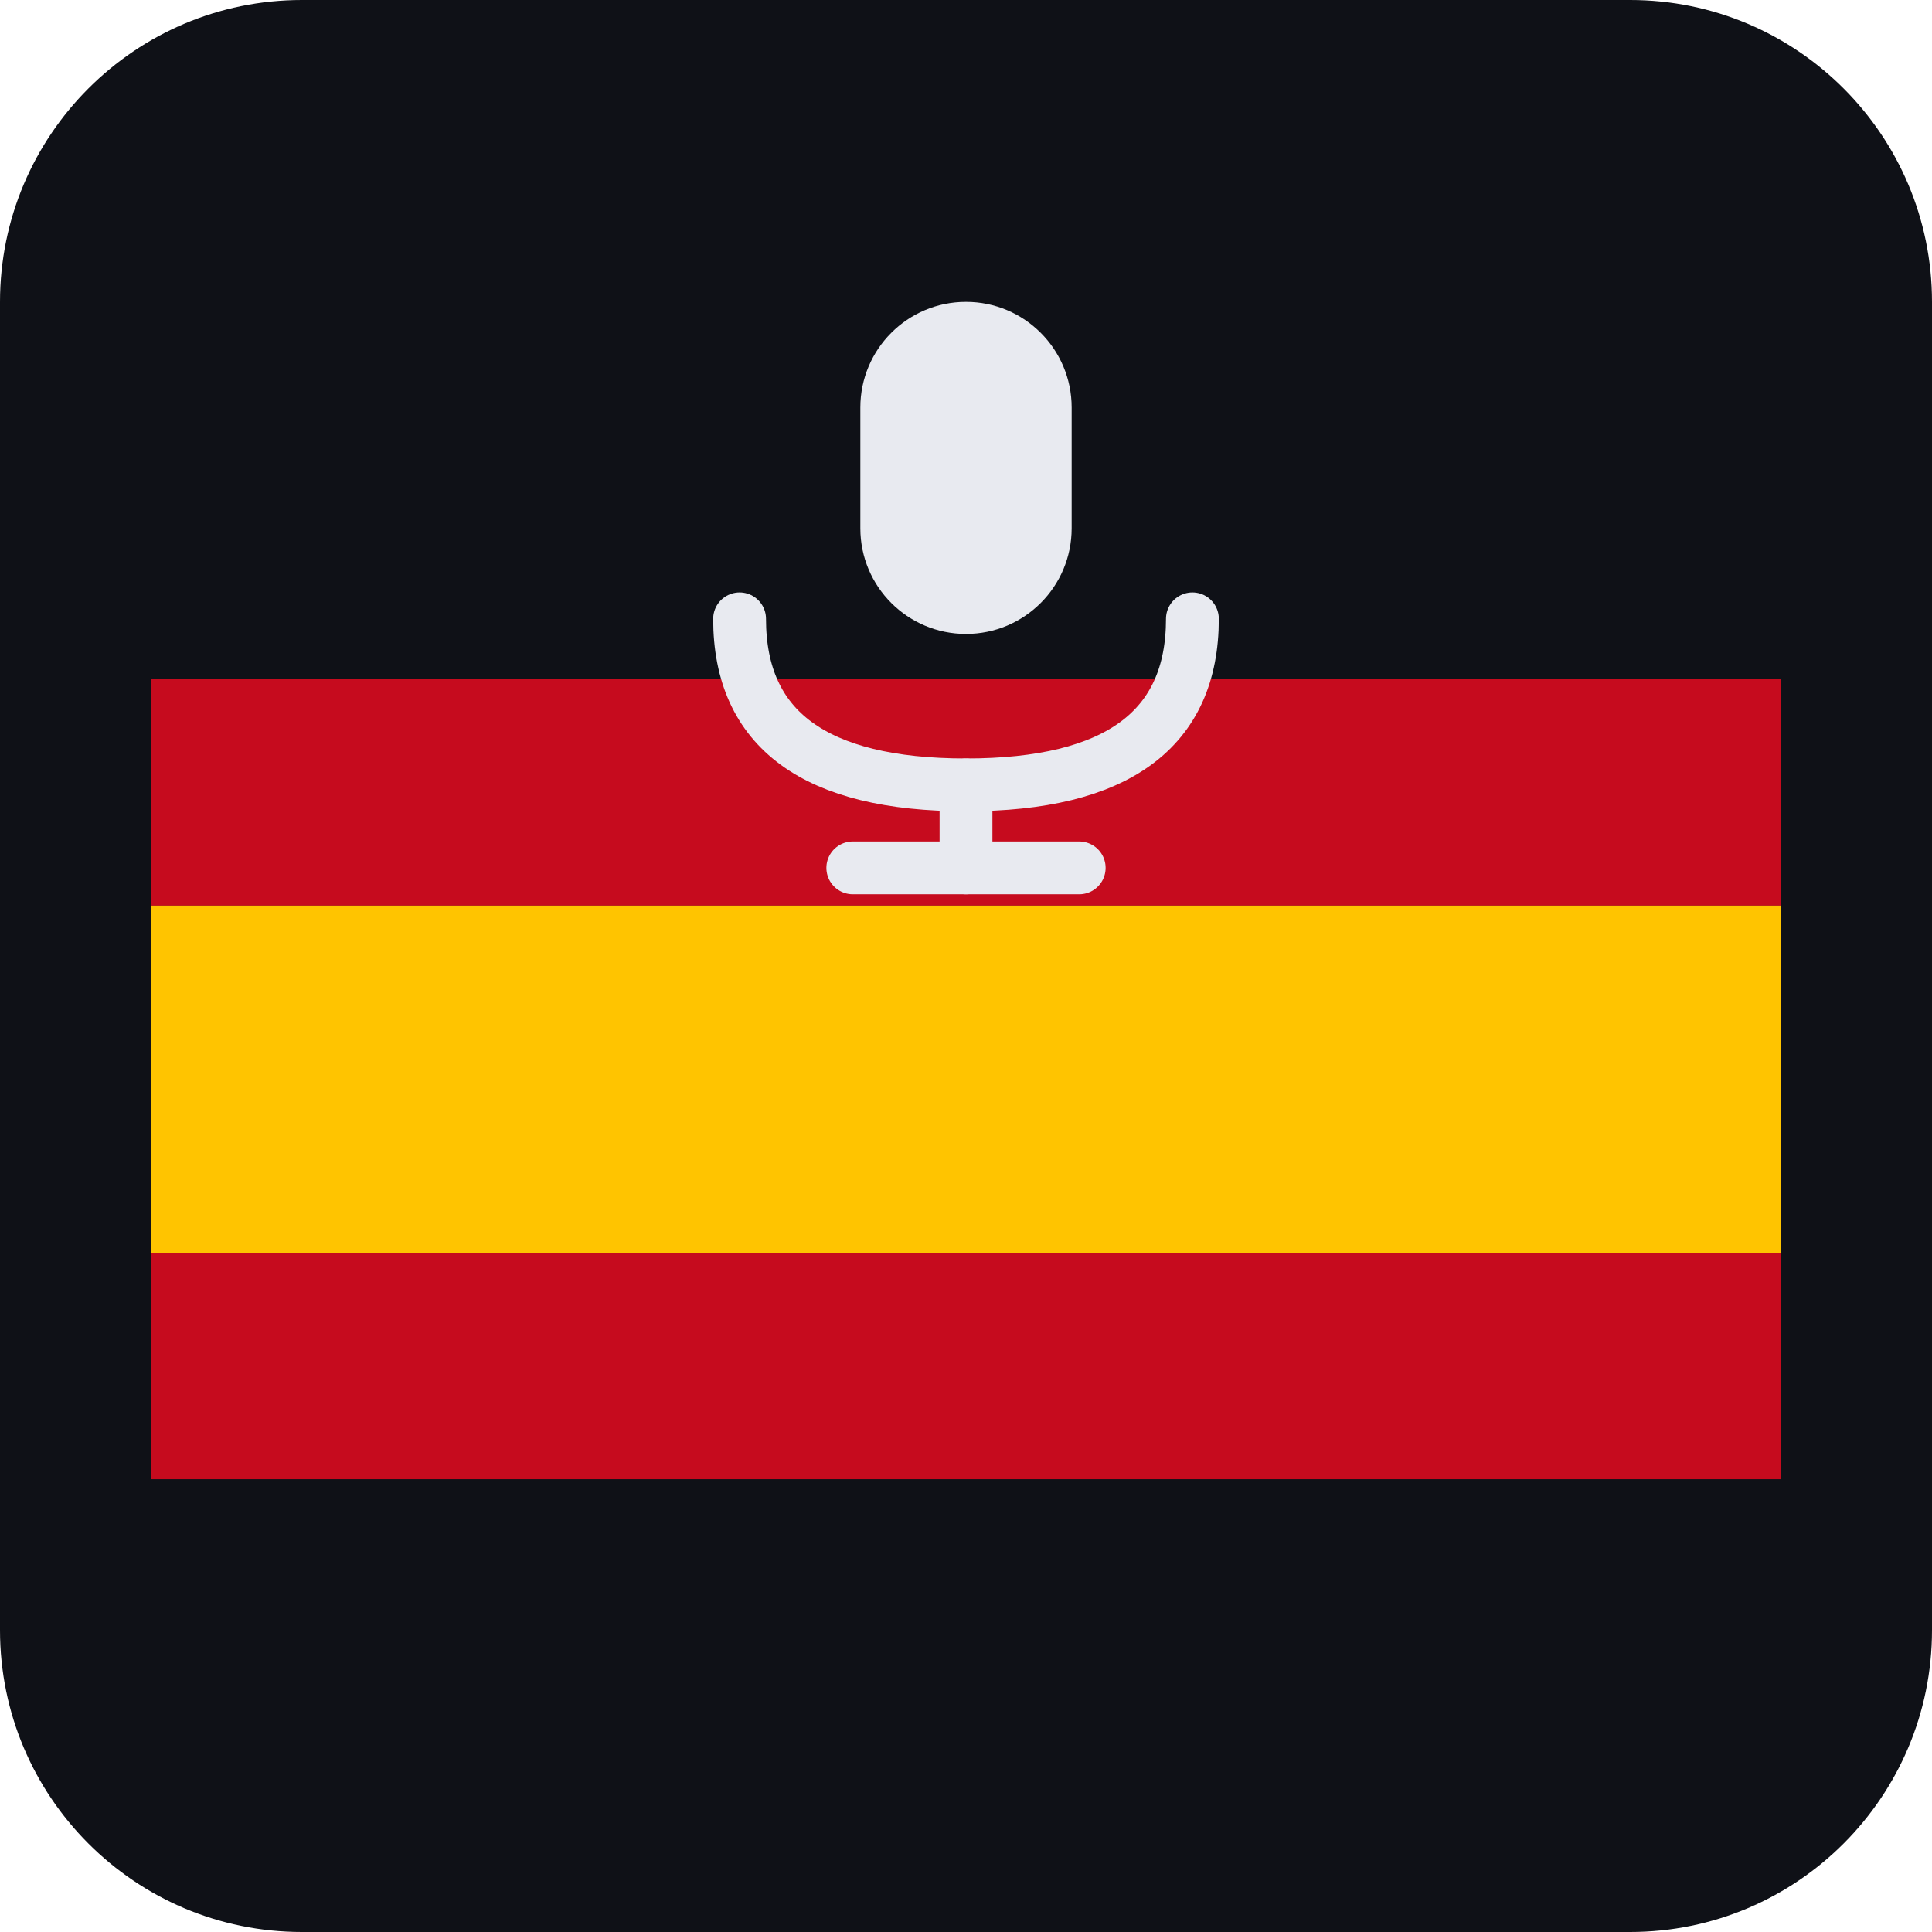
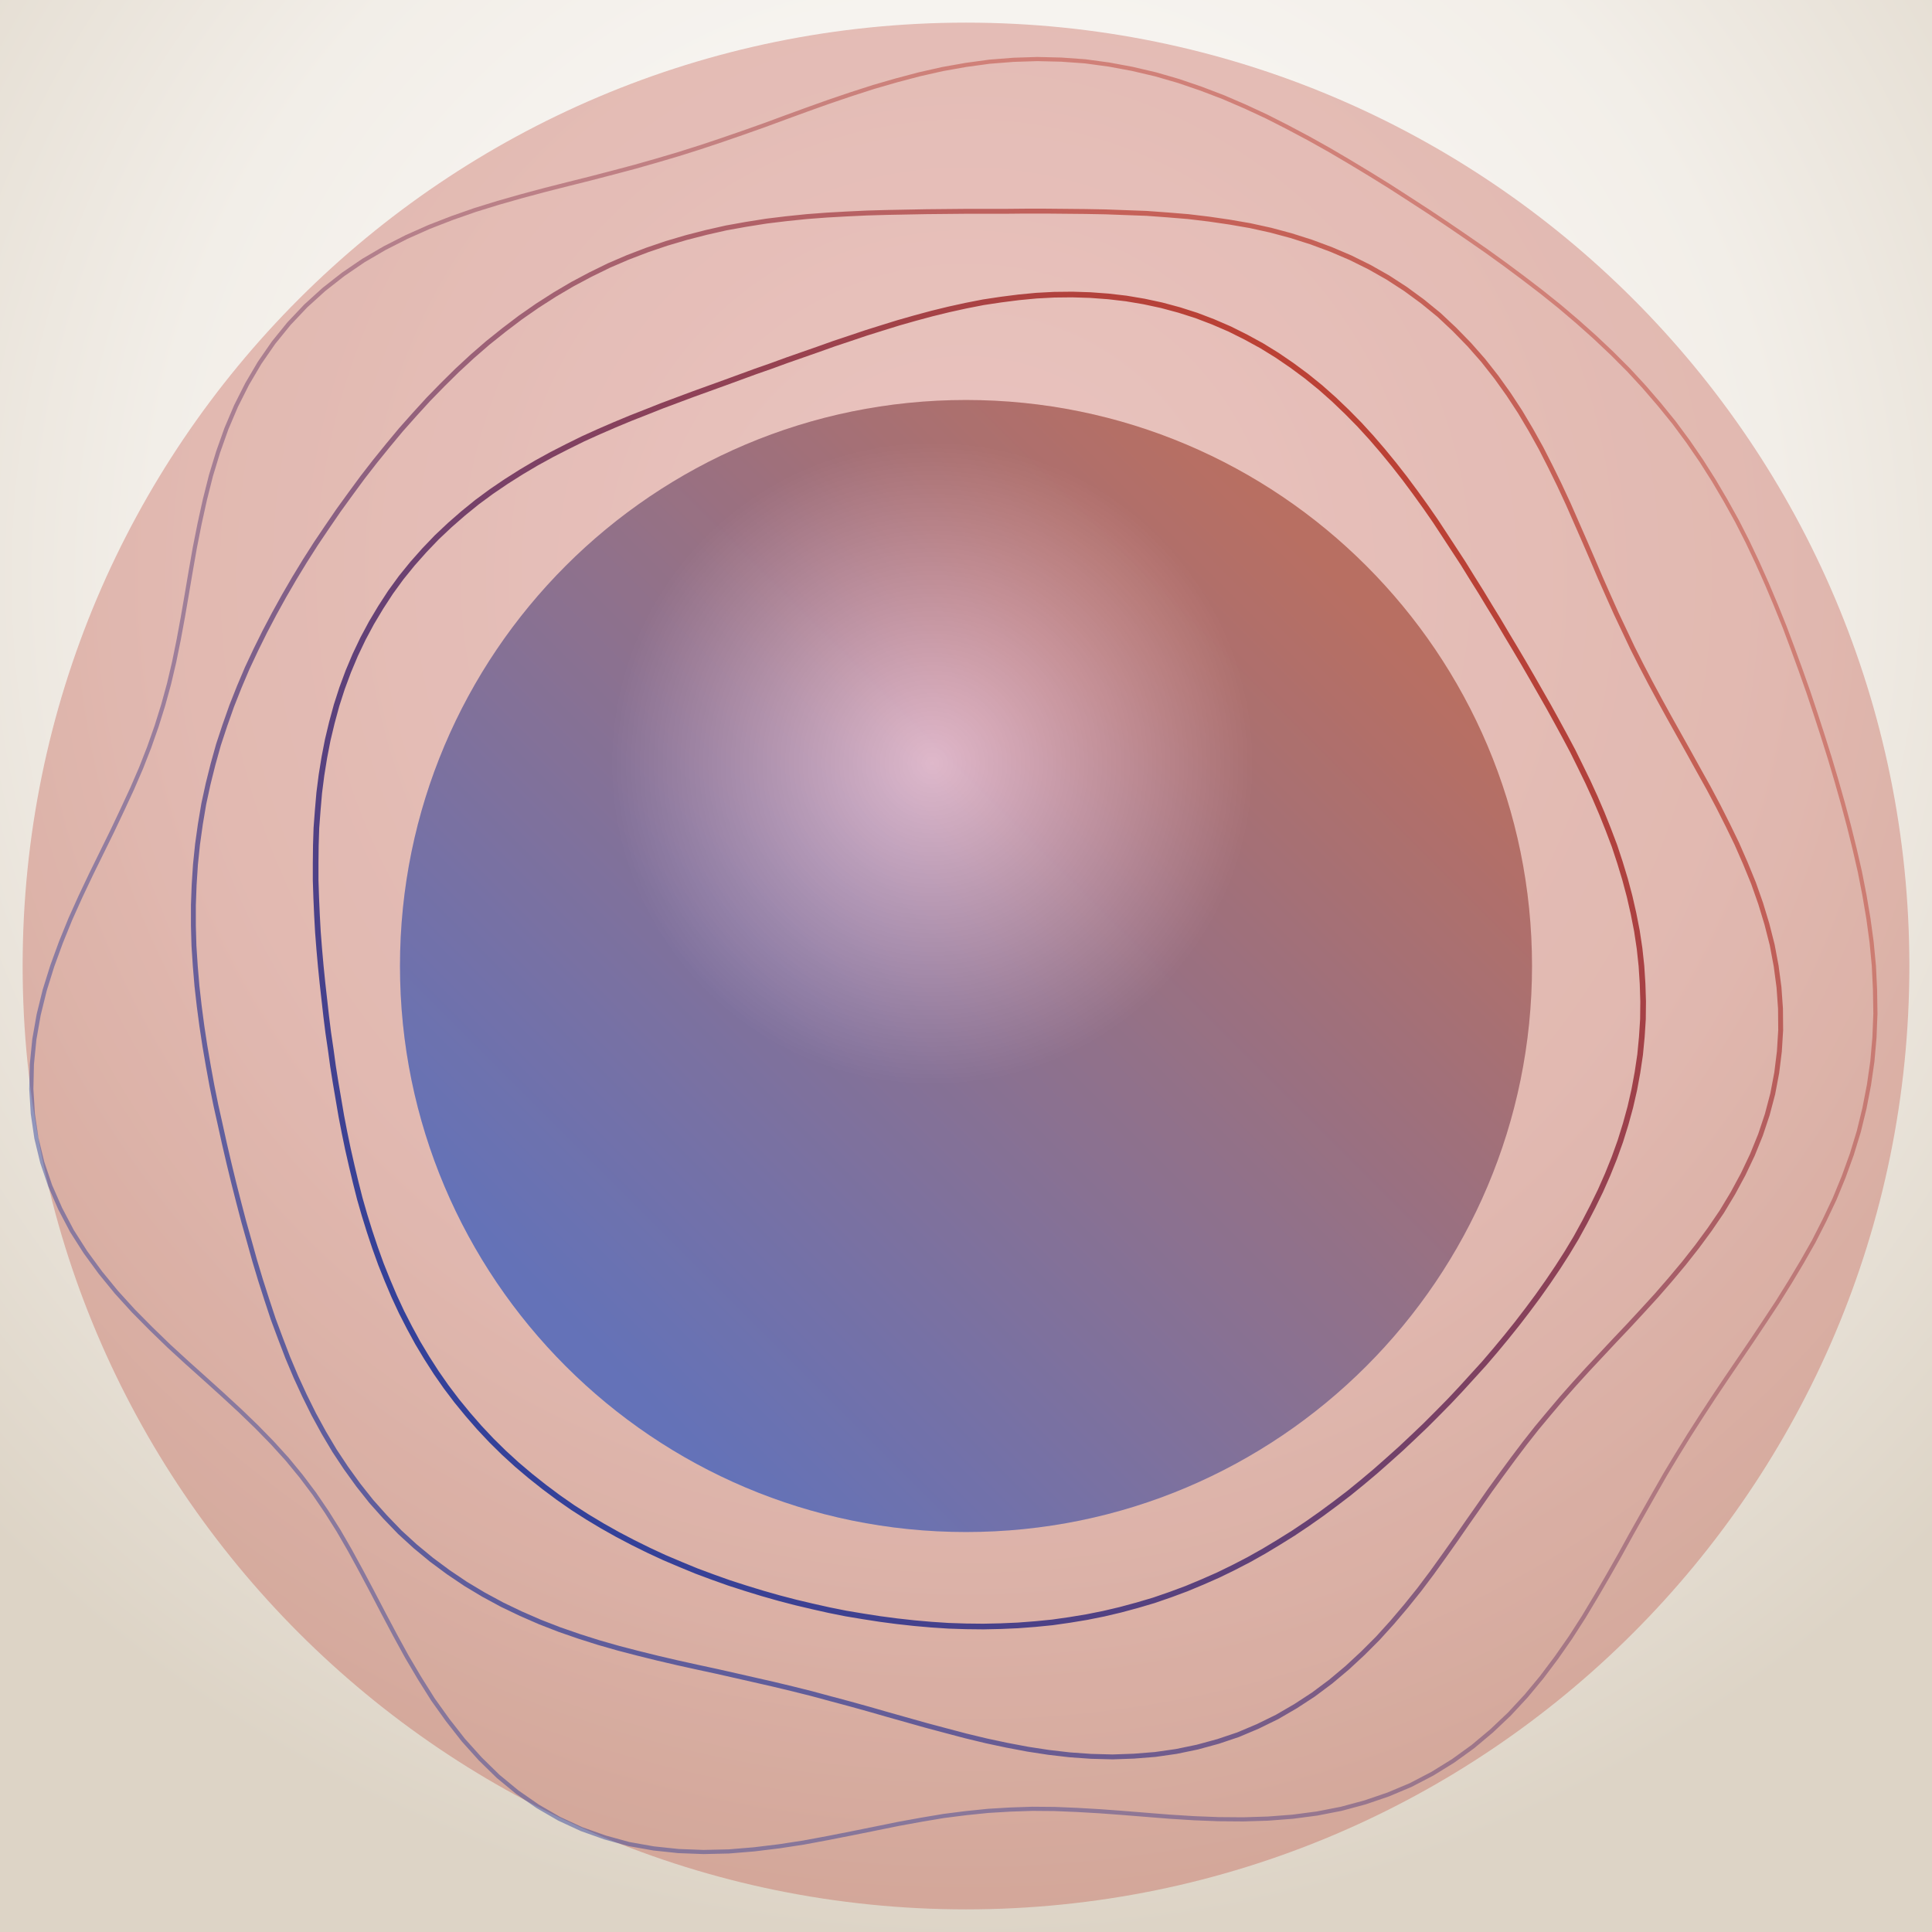
- <svg xmlns="http://www.w3.org/2000/svg" viewBox="0 0 512 512">
-   <rect width="512" height="512" rx="80" fill="#0f1117" />
-   <rect x="40" y="180" width="432" height="60" fill="#c60b1e" />
-   <rect x="40" y="240" width="432" height="92" fill="#ffc400" />
-   <rect x="40" y="332" width="432" height="60" fill="#c60b1e" />
-   <rect x="228" y="80" width="56" height="88" rx="28" fill="#e8eaf0" />
-   <path d="M196 164 Q196 208 256 208 Q316 208 316 164" stroke="#e8eaf0" stroke-width="14" fill="none" stroke-linecap="round" />
-   <line x1="256" y1="208" x2="256" y2="230" stroke="#e8eaf0" stroke-width="14" stroke-linecap="round" />
-   <line x1="226" y1="230" x2="286" y2="230" stroke="#e8eaf0" stroke-width="14" stroke-linecap="round" />
+ <svg xmlns="http://www.w3.org/2000/svg" viewBox="0 0 1024 1024" width="1024" height="1024">
+   <defs>
+     <radialGradient id="bg" cx="50%" cy="30%" r="70%">
+       <stop offset="0%" stop-color="#FFFFFF" />
+       <stop offset="60%" stop-color="#F2EEE8" />
+       <stop offset="100%" stop-color="#DDD4C6" />
+     </radialGradient>
+     <radialGradient id="halo" cx="50%" cy="50%" r="50%">
+       <stop offset="0%" stop-color="#B83A2E" />
+       <stop offset="60%" stop-color="#B83A2E" />
+       <stop offset="100%" stop-color="#B83A2E" />
+     </radialGradient>
+     <linearGradient id="duo" x1="713.5" y1="310.5" x2="310.5" y2="713.5" gradientUnits="userSpaceOnUse">
+       <stop offset="0%" stop-color="#FF9A88" />
+       <stop offset="100%" stop-color="#8A9EFF" />
+     </linearGradient>
+     <linearGradient id="duo-deep" x1="856.2" y1="372.6" x2="372.6" y2="856.2" gradientUnits="userSpaceOnUse">
+       <stop offset="0%" stop-color="#B83A2E" />
+       <stop offset="100%" stop-color="#2A3A98" />
+     </linearGradient>
+     <radialGradient id="form" cx="47%" cy="32%" r="52%">
+       <stop offset="0%" stop-color="#FFFFFF" />
+       <stop offset="55%" stop-color="#000000" />
+       <stop offset="100%" stop-color="#000000" />
+     </radialGradient>
+   </defs>
+   <rect width="1024" height="1024" fill="url(#bg)" />
+   <circle cx="512" cy="512" r="500" fill="url(#halo)" opacity="0.303" />
+   <path d="M870.0,512.0 L870.6,521.4 L870.9,530.8 L870.8,540.2 L870.2,549.6 L869.3,559.0 L867.9,568.4 L866.2,577.6 L864.1,586.8 L861.6,595.9 L858.8,604.9 L855.6,613.8 L852.1,622.5 L848.3,631.1 L844.2,639.5 L839.9,647.8 L835.4,656.0 L830.6,664.0 L825.6,671.8 L820.4,679.5 L815.1,687.0 L809.6,694.4 L804.0,701.7 L798.3,708.8 L792.5,715.8 L786.6,722.7 L780.5,729.4 L774.4,736.1 L768.2,742.7 L761.9,749.1 L755.5,755.5 L749.0,761.7 L742.4,767.9 L735.7,773.9 L728.9,779.9 L722.0,785.7 L715.0,791.4 L707.8,796.9 L700.5,802.3 L693.1,807.5 L685.5,812.6 L677.8,817.4 L670.0,822.1 L662.0,826.6 L653.9,830.8 L645.7,834.8 L637.3,838.5 L628.9,842.0 L620.3,845.2 L611.6,848.2 L602.8,850.8 L593.9,853.2 L585.0,855.3 L576.0,857.1 L566.9,858.6 L557.8,859.9 L548.7,860.8 L539.5,861.5 L530.3,861.9 L521.2,862.1 L512.0,862.0 L502.8,861.7 L493.7,861.1 L484.6,860.3 L475.5,859.3 L466.4,858.1 L457.4,856.7 L448.4,855.2 L439.4,853.4 L430.5,851.4 L421.6,849.3 L412.8,847.0 L404.0,844.5 L395.2,841.8 L386.5,839.0 L377.8,835.9 L369.2,832.7 L360.7,829.2 L352.2,825.6 L343.8,821.7 L335.5,817.6 L327.3,813.3 L319.3,808.8 L311.3,804.0 L303.5,799.0 L295.9,793.7 L288.4,788.1 L281.1,782.3 L274.0,776.3 L267.1,770.0 L260.5,763.5 L254.1,756.7 L248.0,749.7 L242.1,742.5 L236.5,735.1 L231.2,727.5 L226.2,719.7 L221.4,711.7 L217.0,703.6 L212.8,695.4 L208.9,687.0 L205.3,678.5 L201.9,670.0 L198.8,661.4 L195.9,652.7 L193.2,644.0 L190.7,635.3 L188.5,626.6 L186.4,617.8 L184.4,609.0 L182.6,600.3 L180.9,591.5 L179.4,582.7 L177.9,573.9 L176.5,565.1 L175.3,556.3 L174.0,547.5 L172.9,538.7 L171.9,529.8 L170.9,520.9 L170.0,512.0 L169.2,503.0 L168.5,494.0 L168.0,484.9 L167.6,475.8 L167.3,466.6 L167.3,457.4 L167.4,448.1 L167.7,438.8 L168.4,429.5 L169.2,420.2 L170.4,410.8 L171.9,401.5 L173.7,392.2 L175.9,383.0 L178.4,373.8 L181.3,364.8 L184.6,355.9 L188.3,347.1 L192.4,338.5 L196.9,330.1 L201.8,321.9 L207.0,313.9 L212.6,306.2 L218.6,298.8 L224.9,291.7 L231.5,284.8 L238.4,278.3 L245.5,272.1 L252.9,266.1 L260.5,260.5 L268.3,255.2 L276.2,250.2 L284.3,245.4 L292.5,240.9 L300.7,236.7 L309.0,232.6 L317.4,228.8 L325.7,225.2 L334.1,221.7 L342.5,218.4 L350.8,215.1 L359.1,212.0 L367.4,208.9 L375.7,205.9 L384.0,202.9 L392.2,199.9 L400.4,196.9 L408.7,194.0 L416.9,191.0 L425.2,188.1 L433.5,185.2 L441.9,182.2 L450.3,179.4 L458.9,176.5 L467.5,173.8 L476.2,171.1 L485.0,168.6 L493.9,166.2 L502.9,164.0 L512.0,162.0 L521.2,160.2 L530.5,158.8 L539.9,157.6 L549.3,156.7 L558.8,156.2 L568.4,156.1 L577.9,156.4 L587.4,157.1 L596.9,158.2 L606.4,159.8 L615.7,161.8 L625.0,164.3 L634.1,167.2 L643.0,170.6 L651.8,174.4 L660.4,178.7 L668.8,183.3 L676.9,188.3 L684.8,193.7 L692.5,199.4 L699.9,205.4 L707.0,211.7 L713.9,218.3 L720.5,225.0 L726.9,232.0 L733.0,239.1 L738.9,246.3 L744.6,253.6 L750.1,261.0 L755.5,268.5 L760.7,276.0 L765.7,283.6 L770.6,291.1 L775.5,298.6 L780.2,306.2 L784.9,313.7 L789.5,321.3 L794.1,328.8 L798.6,336.4 L803.1,343.9 L807.6,351.5 L812.0,359.1 L816.4,366.8 L820.8,374.5 L825.1,382.3 L829.4,390.2 L833.6,398.1 L837.6,406.2 L841.6,414.4 L845.4,422.7 L849.0,431.1 L852.4,439.6 L855.7,448.3 L858.6,457.1 L861.3,466.0 L863.7,475.0 L865.8,484.2 L867.6,493.4 L869.0,502.7 L870.0,512.0 Z" fill="none" stroke="url(#duo-deep)" stroke-width="3" opacity="0.944" />
+   <path d="M941.4,512.0 L942.9,523.3 L943.7,534.6 L943.8,546.0 L943.1,557.3 L941.7,568.6 L939.6,579.7 L936.7,590.7 L933.1,601.5 L928.8,612.1 L923.9,622.4 L918.5,632.4 L912.6,642.2 L906.2,651.6 L899.5,660.7 L892.5,669.6 L885.3,678.2 L878.0,686.6 L870.6,694.7 L863.2,702.7 L855.8,710.5 L848.6,718.2 L841.4,725.9 L834.4,733.6 L827.6,741.3 L821.0,749.1 L814.5,756.9 L808.2,764.9 L802.0,773.1 L795.9,781.4 L789.8,789.8 L783.8,798.4 L777.7,807.1 L771.6,815.9 L765.3,824.8 L758.9,833.7 L752.2,842.6 L745.2,851.3 L737.9,859.9 L730.3,868.3 L722.3,876.3 L714.0,884.0 L705.3,891.3 L696.2,898.1 L686.7,904.3 L676.9,910.0 L666.7,915.0 L656.3,919.4 L645.6,923.0 L634.6,926.0 L623.5,928.3 L612.3,929.9 L601.0,930.8 L589.7,931.2 L578.3,930.9 L567.0,930.1 L555.8,928.8 L544.7,927.1 L533.6,925.0 L522.8,922.7 L512.0,920.1 L501.4,917.3 L490.9,914.5 L480.6,911.6 L470.3,908.7 L460.2,905.8 L450.1,903.0 L440.0,900.3 L430.0,897.6 L420.0,895.1 L410.0,892.7 L399.9,890.4 L389.8,888.1 L379.6,885.8 L369.4,883.6 L359.0,881.3 L348.7,878.9 L338.2,876.3 L327.8,873.6 L317.3,870.6 L306.9,867.3 L296.5,863.7 L286.2,859.7 L276.1,855.3 L266.1,850.5 L256.3,845.2 L246.8,839.5 L237.6,833.3 L228.7,826.7 L220.1,819.6 L211.9,812.1 L204.2,804.1 L196.8,795.8 L189.9,787.1 L183.4,778.1 L177.3,768.9 L171.6,759.3 L166.3,749.6 L161.4,739.7 L156.8,729.7 L152.5,719.5 L148.6,709.3 L144.8,699.1 L141.4,688.8 L138.1,678.5 L135.0,668.2 L132.1,657.8 L129.2,647.5 L126.5,637.2 L123.9,627.0 L121.4,616.7 L119.0,606.4 L116.7,596.0 L114.4,585.7 L112.3,575.3 L110.4,564.9 L108.6,554.4 L107.0,543.9 L105.6,533.3 L104.4,522.7 L103.5,512.0 L102.8,501.3 L102.5,490.5 L102.5,479.8 L102.9,469.0 L103.6,458.2 L104.7,447.5 L106.2,436.8 L108.0,426.1 L110.3,415.5 L112.9,405.1 L115.8,394.7 L119.2,384.4 L122.8,374.2 L126.8,364.1 L131.0,354.2 L135.6,344.4 L140.4,334.7 L145.4,325.2 L150.6,315.8 L156.0,306.5 L161.6,297.3 L167.4,288.2 L173.4,279.3 L179.5,270.4 L185.8,261.7 L192.2,253.0 L198.8,244.5 L205.6,236.1 L212.5,227.8 L219.7,219.7 L227.0,211.7 L234.6,203.9 L242.3,196.3 L250.3,188.9 L258.6,181.7 L267.1,174.9 L275.8,168.3 L284.7,162.1 L293.9,156.2 L303.4,150.6 L313.0,145.5 L322.8,140.7 L332.8,136.4 L343.0,132.5 L353.3,129.0 L363.8,125.9 L374.3,123.2 L384.9,120.8 L395.5,118.9 L406.2,117.2 L416.9,115.9 L427.6,114.8 L438.2,114.0 L448.9,113.4 L459.5,112.9 L470.0,112.6 L480.5,112.4 L491.0,112.2 L501.5,112.1 L512.0,112.0 L522.5,112.0 L533.0,112.0 L543.5,111.9 L554.0,111.9 L564.7,112.0 L575.3,112.1 L586.1,112.3 L596.9,112.7 L607.8,113.1 L618.7,113.9 L629.7,114.8 L640.6,116.1 L651.6,117.7 L662.6,119.6 L673.5,122.0 L684.3,124.9 L695.0,128.3 L705.5,132.2 L715.8,136.6 L725.9,141.6 L735.6,147.1 L745.0,153.2 L754.0,159.8 L762.7,166.9 L770.9,174.6 L778.7,182.6 L786.1,191.0 L793.1,199.9 L799.6,209.0 L805.7,218.3 L811.4,227.9 L816.8,237.6 L821.8,247.4 L826.6,257.2 L831.2,267.1 L835.5,276.9 L839.8,286.7 L844.0,296.4 L848.1,306.0 L852.3,315.5 L856.5,324.9 L860.9,334.2 L865.3,343.5 L869.9,352.6 L874.7,361.8 L879.6,370.9 L884.6,380.0 L889.8,389.3 L895.0,398.6 L900.2,408.0 L905.5,417.5 L910.7,427.3 L915.7,437.2 L920.6,447.3 L925.1,457.6 L929.4,468.1 L933.2,478.9 L936.5,489.8 L939.3,500.8 L941.4,512.0 Z" fill="none" stroke="url(#duo-deep)" stroke-width="2.6" opacity="0.699" />
+   <path d="M993.2,512.0 L993.8,524.6 L994.0,537.3 L993.5,549.9 L992.4,562.5 L990.6,575.0 L988.2,587.4 L985.2,599.7 L981.5,611.8 L977.2,623.7 L972.4,635.4 L967.0,646.8 L961.3,658.0 L955.1,668.9 L948.7,679.6 L942.1,690.2 L935.3,700.5 L928.5,710.7 L921.7,720.7 L914.9,730.7 L908.2,740.7 L901.6,750.8 L895.2,760.8 L888.9,771.0 L882.7,781.3 L876.7,791.8 L870.7,802.4 L864.6,813.2 L858.6,824.1 L852.4,835.0 L846.0,846.0 L839.4,857.0 L832.4,867.9 L825.0,878.5 L817.2,888.9 L808.9,898.9 L800.0,908.5 L790.6,917.4 L780.7,925.7 L770.2,933.3 L759.2,940.1 L747.7,946.1 L735.8,951.1 L723.5,955.3 L710.9,958.7 L698.1,961.2 L685.1,962.9 L672.0,963.9 L659.0,964.3 L645.9,964.2 L633.0,963.7 L620.2,962.9 L607.6,961.9 L595.2,960.9 L583.0,960.0 L570.9,959.3 L559.0,958.8 L547.2,958.7 L535.4,959.1 L523.7,959.8 L512.0,961.0 L500.2,962.5 L488.3,964.5 L476.2,966.7 L463.9,969.2 L451.5,971.7 L438.8,974.2 L425.9,976.6 L412.8,978.6 L399.6,980.2 L386.3,981.3 L372.9,981.6 L359.6,981.1 L346.4,979.7 L333.4,977.4 L320.7,973.9 L308.3,969.5 L296.4,964.0 L285.0,957.4 L274.2,949.9 L264.0,941.5 L254.5,932.2 L245.6,922.3 L237.3,911.7 L229.5,900.8 L222.4,889.5 L215.6,878.0 L209.3,866.5 L203.2,855.0 L197.3,843.7 L191.4,832.6 L185.5,821.8 L179.5,811.4 L173.2,801.4 L166.6,791.7 L159.6,782.4 L152.2,773.4 L144.3,764.7 L136.0,756.2 L127.3,747.8 L118.2,739.4 L108.8,730.9 L99.2,722.3 L89.6,713.5 L80.1,704.3 L70.7,694.8 L61.7,684.9 L53.2,674.5 L45.3,663.7 L38.1,652.4 L31.9,640.6 L26.6,628.5 L22.4,616.1 L19.3,603.3 L17.4,590.3 L16.6,577.2 L16.9,564.0 L18.2,550.9 L20.5,537.8 L23.7,524.8 L27.7,512.0 L32.3,499.4 L37.3,487.1 L42.7,475.1 L48.3,463.3 L54.0,451.7 L59.6,440.3 L64.9,429.1 L70.0,418.1 L74.8,407.0 L79.1,396.0 L83.0,384.9 L86.5,373.7 L89.6,362.4 L92.3,350.9 L94.7,339.1 L96.9,327.2 L99.0,315.0 L101.1,302.6 L103.3,290.1 L105.8,277.5 L108.6,264.8 L111.8,252.1 L115.6,239.6 L120.0,227.2 L125.1,215.2 L131.0,203.5 L137.6,192.3 L145.0,181.6 L153.2,171.5 L162.1,162.1 L171.7,153.4 L181.9,145.4 L192.6,138.1 L203.9,131.5 L215.5,125.6 L227.4,120.3 L239.5,115.6 L251.8,111.3 L264.1,107.5 L276.4,104.0 L288.7,100.7 L300.9,97.6 L312.9,94.6 L324.8,91.5 L336.5,88.4 L348.1,85.1 L359.6,81.7 L371.0,78.1 L382.4,74.3 L393.7,70.4 L405.0,66.4 L416.4,62.2 L427.9,58.0 L439.4,53.9 L451.2,49.9 L463.0,46.1 L475.1,42.6 L487.2,39.4 L499.6,36.6 L512.0,34.4 L524.5,32.7 L537.2,31.7 L549.8,31.3 L562.5,31.6 L575.1,32.5 L587.7,34.2 L600.1,36.5 L612.5,39.4 L624.6,42.9 L636.6,47.0 L648.4,51.5 L660.0,56.5 L671.4,61.8 L682.6,67.5 L693.7,73.4 L704.6,79.5 L715.3,85.8 L725.9,92.2 L736.4,98.7 L746.8,105.4 L757.1,112.1 L767.3,118.9 L777.4,125.8 L787.5,132.8 L797.5,140.0 L807.3,147.3 L817.1,154.8 L826.7,162.5 L836.1,170.5 L845.3,178.7 L854.3,187.2 L863.0,195.9 L871.4,205.0 L879.5,214.4 L887.3,224.0 L894.7,234.0 L901.7,244.2 L908.3,254.6 L914.6,265.3 L920.6,276.1 L926.2,287.1 L931.5,298.3 L936.5,309.5 L941.3,320.9 L945.9,332.3 L950.2,343.8 L954.4,355.3 L958.5,366.9 L962.4,378.6 L966.2,390.3 L969.9,402.1 L973.4,413.9 L976.8,425.9 L980.0,437.9 L983.0,450.0 L985.8,462.2 L988.2,474.5 L990.3,486.9 L992.0,499.4 L993.2,512.0 Z" fill="none" stroke="url(#duo-deep)" stroke-width="2.2" opacity="0.455" />
+   <circle cx="512" cy="512" r="300" fill="url(#duo)" />
+   <circle cx="512" cy="512" r="300" fill="url(#form)" opacity="0.28" />
</svg>
